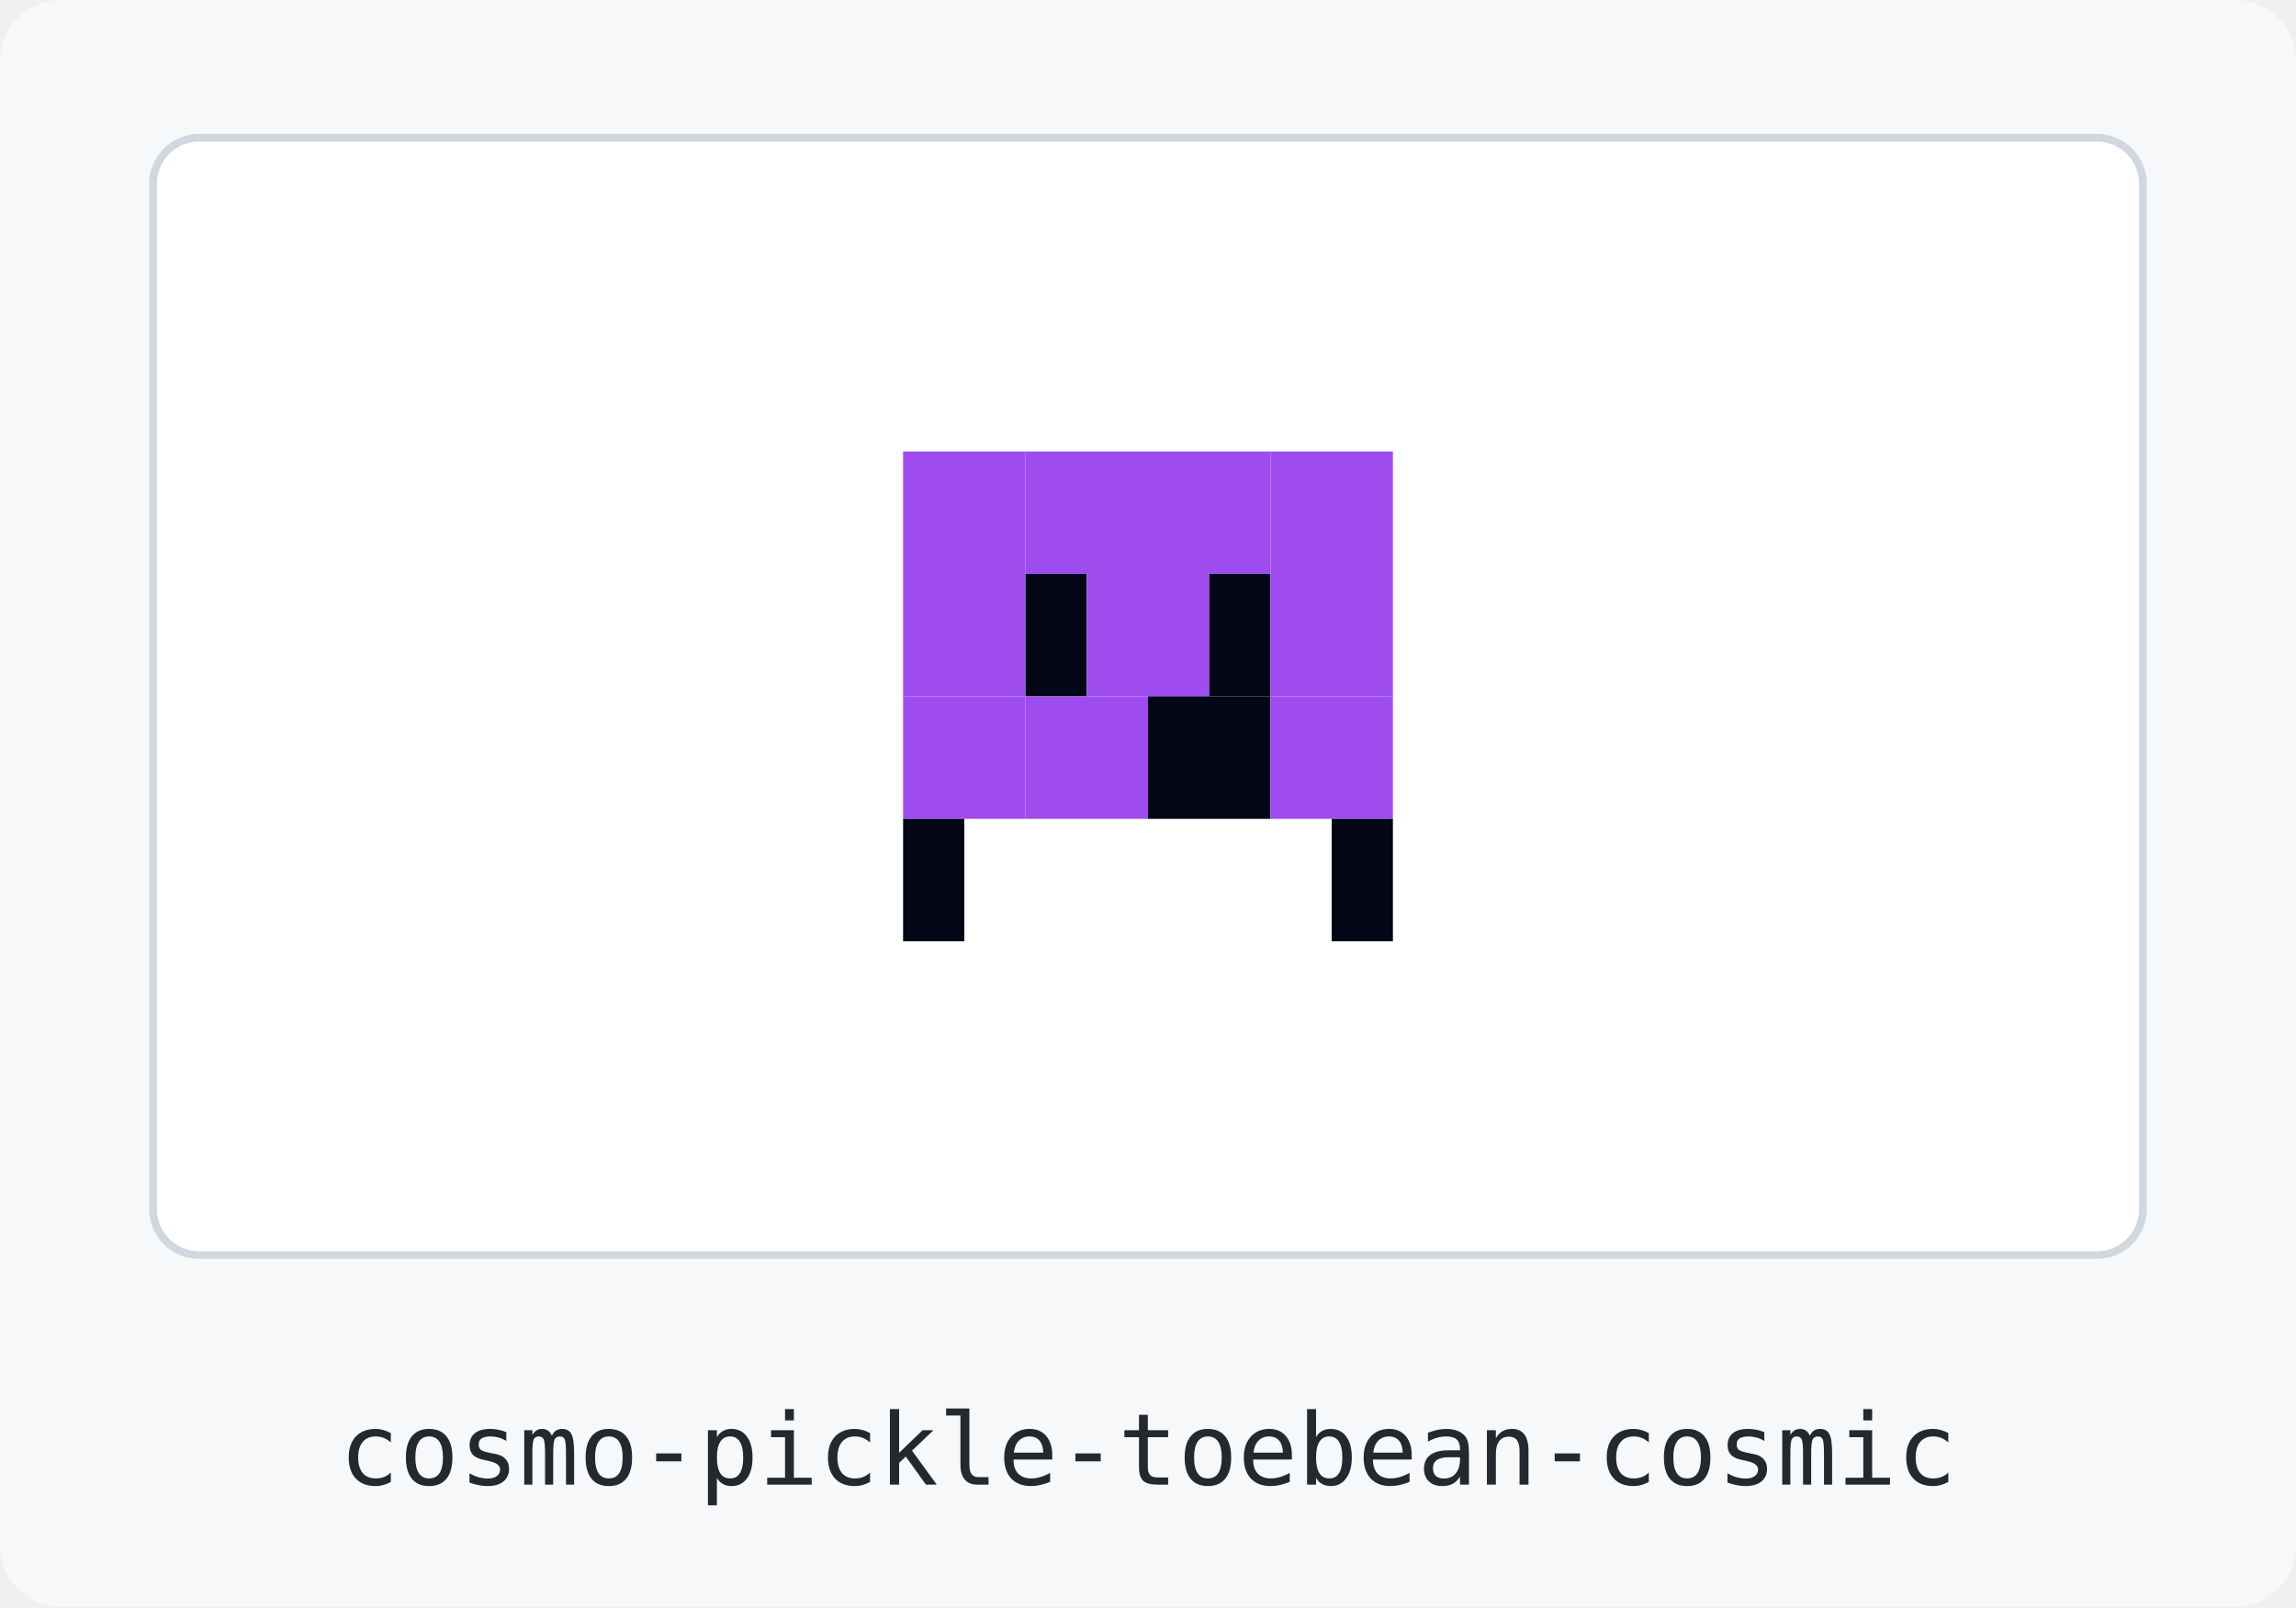
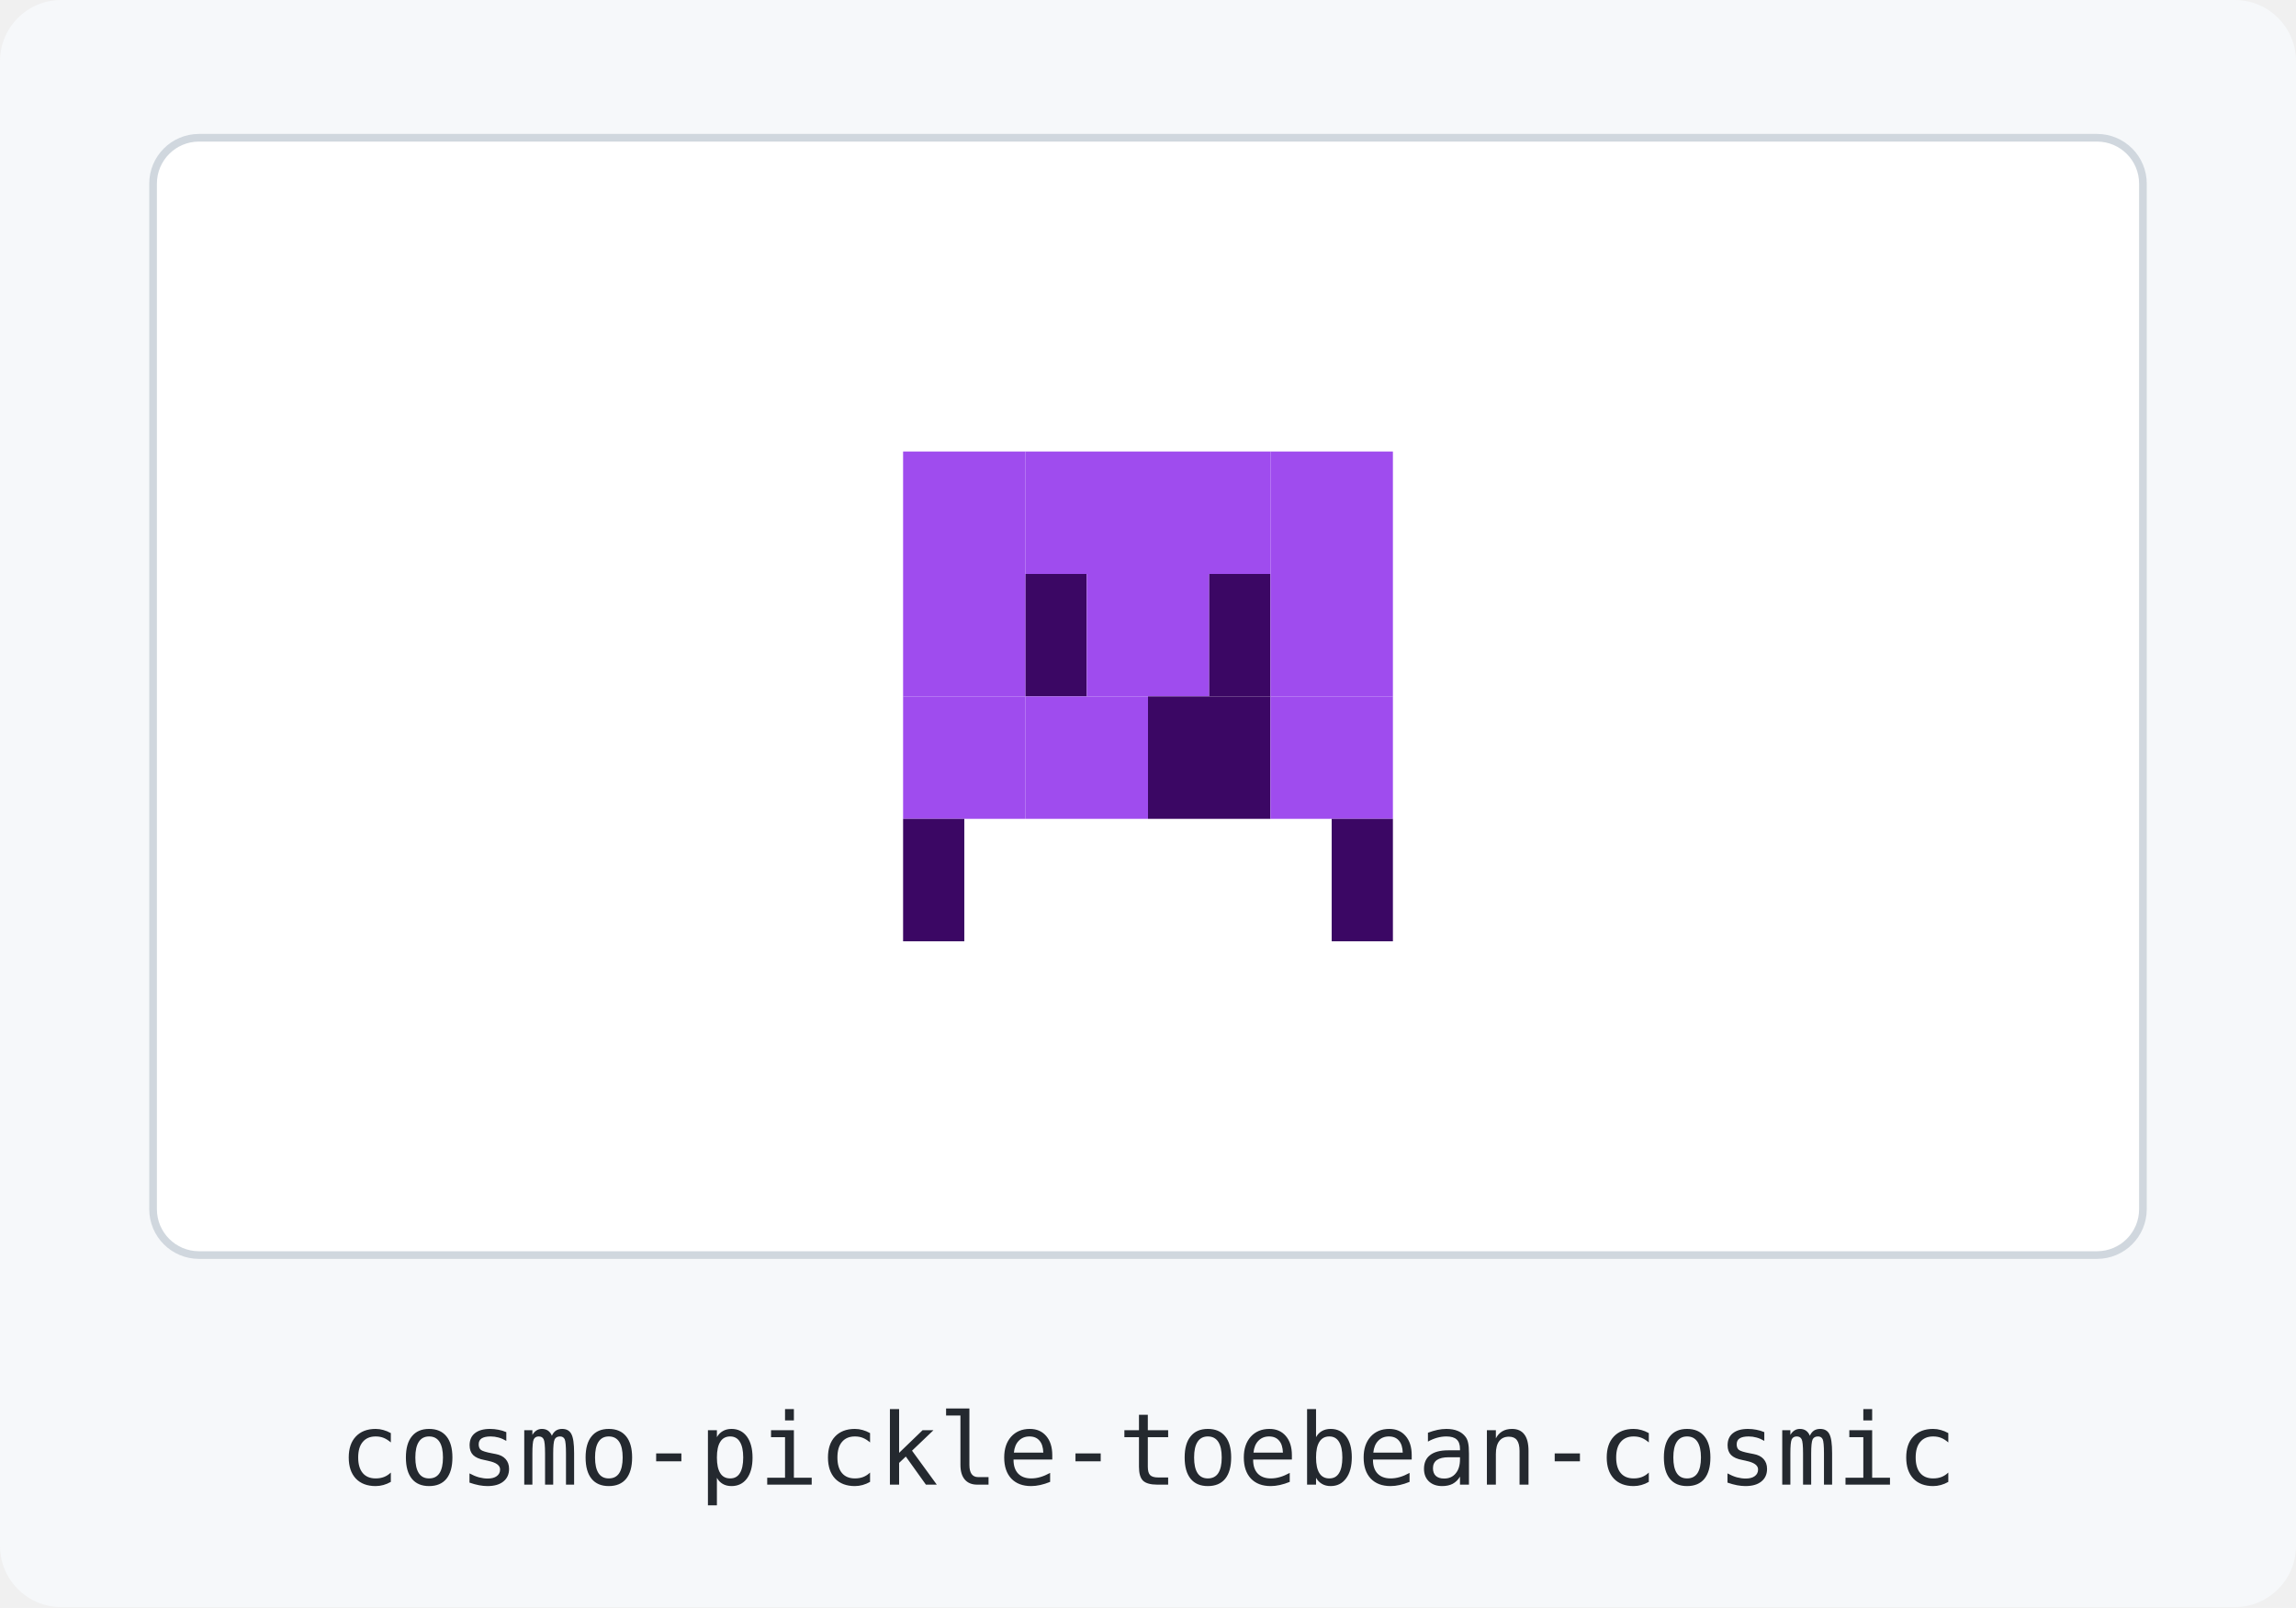
<svg xmlns="http://www.w3.org/2000/svg" width="300" height="210" viewBox="0 0 300 210" role="img" aria-label="cosmo-pickle-toebean-cosmic clingon">
  <rect width="300" height="210" rx="8" fill="#f6f8fa" />
  <rect x="20" y="18" width="260" height="146" rx="6" fill="#ffffff" stroke="#d0d7de" />
  <rect x="118" y="59" width="16" height="16" fill="#9f4cee" />
  <rect x="134" y="59" width="16" height="16" fill="#9f4cee" />
  <rect x="150" y="59" width="16" height="16" fill="#9f4cee" />
  <rect x="166" y="59" width="16" height="16" fill="#9f4cee" />
  <rect x="118" y="75" width="16" height="16" fill="#9f4cee" />
-   <rect x="134" y="75" width="8" height="16" fill="#020617" />
+   <rect x="134" y="75" width="8" height="16" fill="#3b0764" />
  <rect x="142" y="75" width="8" height="16" fill="#9f4cee" />
  <rect x="150" y="75" width="8" height="16" fill="#9f4cee" />
-   <rect x="158" y="75" width="8" height="16" fill="#020617" />
+   <rect x="158" y="75" width="8" height="16" fill="#3b0764" />
  <rect x="166" y="75" width="16" height="16" fill="#9f4cee" />
  <rect x="118" y="91" width="16" height="16" fill="#9f4cee" />
  <rect x="134" y="91" width="16" height="16" fill="#9f4cee" />
-   <rect x="150" y="91" width="16" height="16" fill="#020617" />
+   <rect x="150" y="91" width="16" height="16" fill="#3b0764" />
  <rect x="166" y="91" width="16" height="16" fill="#9f4cee" />
-   <rect x="118" y="107" width="8" height="16" fill="#020617" />
-   <rect x="174" y="107" width="8" height="16" fill="#020617" />
+   <rect x="118" y="107" width="8" height="16" fill="#3b0764" />
+   <rect x="174" y="107" width="8" height="16" fill="#3b0764" />
  <text x="150" y="194" text-anchor="middle" font-family="ui-monospace, SFMono-Regular, Menlo, Consolas, monospace" font-size="13" font-weight="400" fill="#24292f">cosmo-pickle-toebean-cosmic</text>
</svg>
